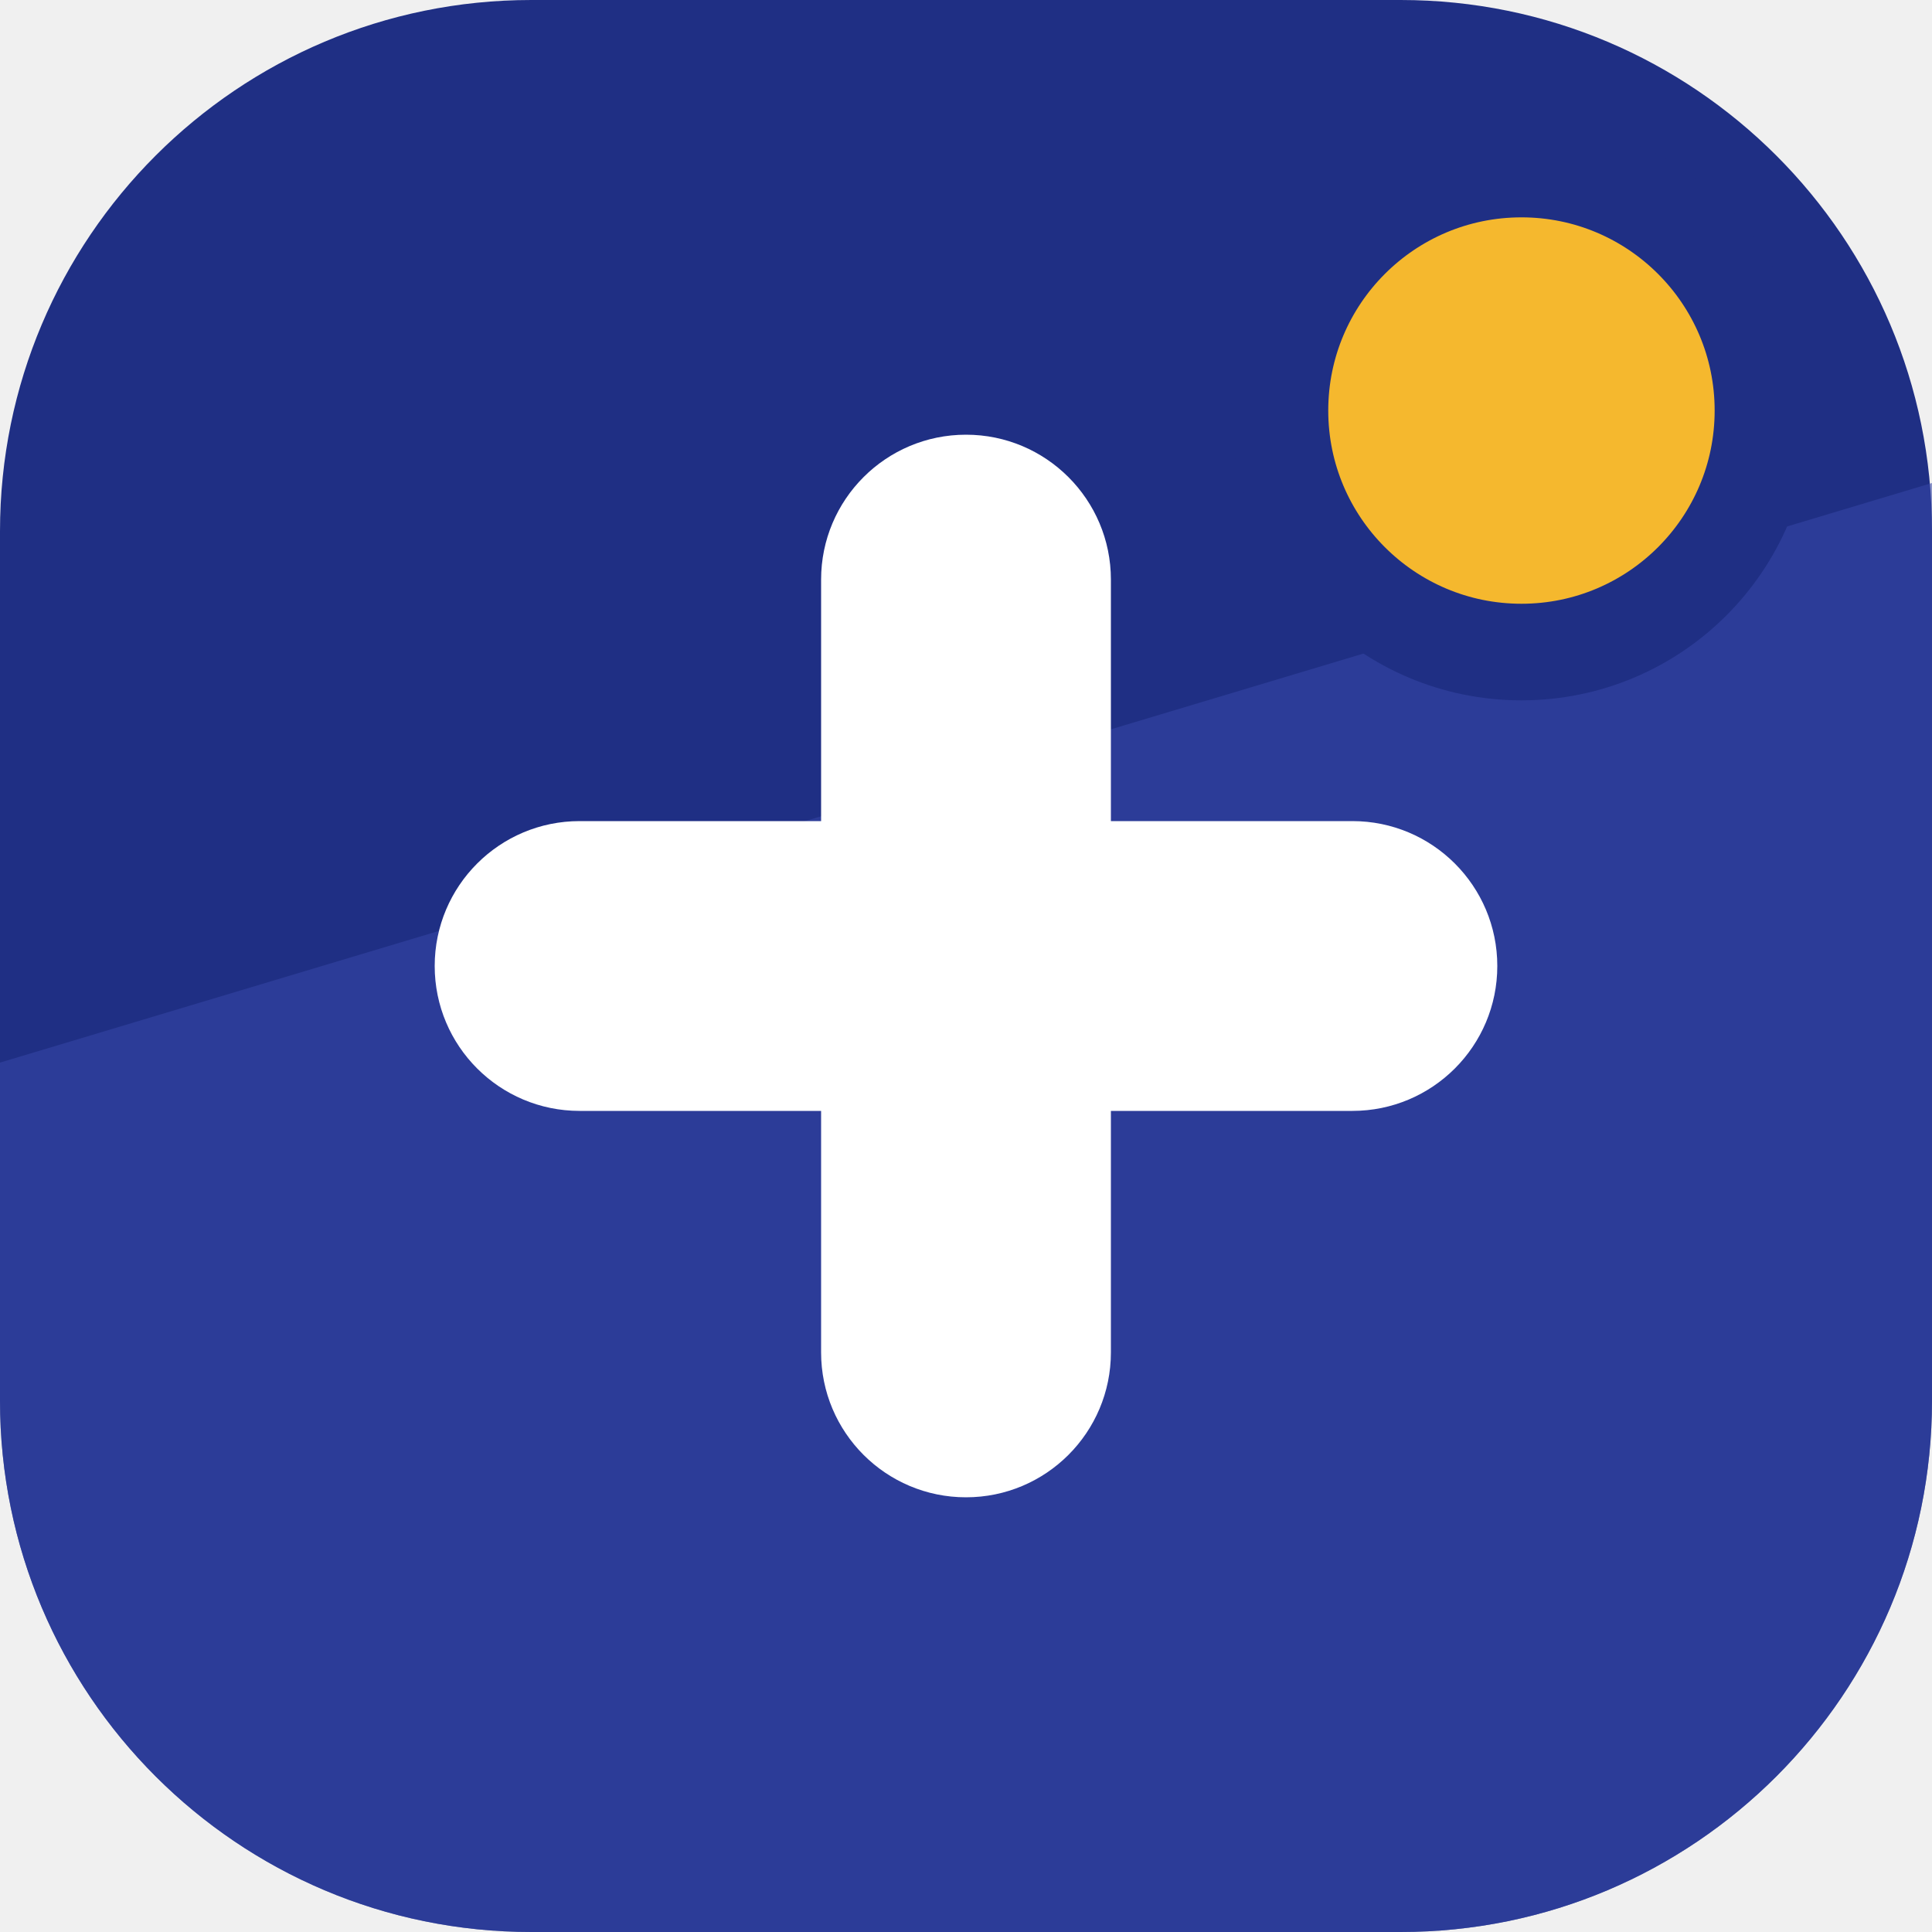
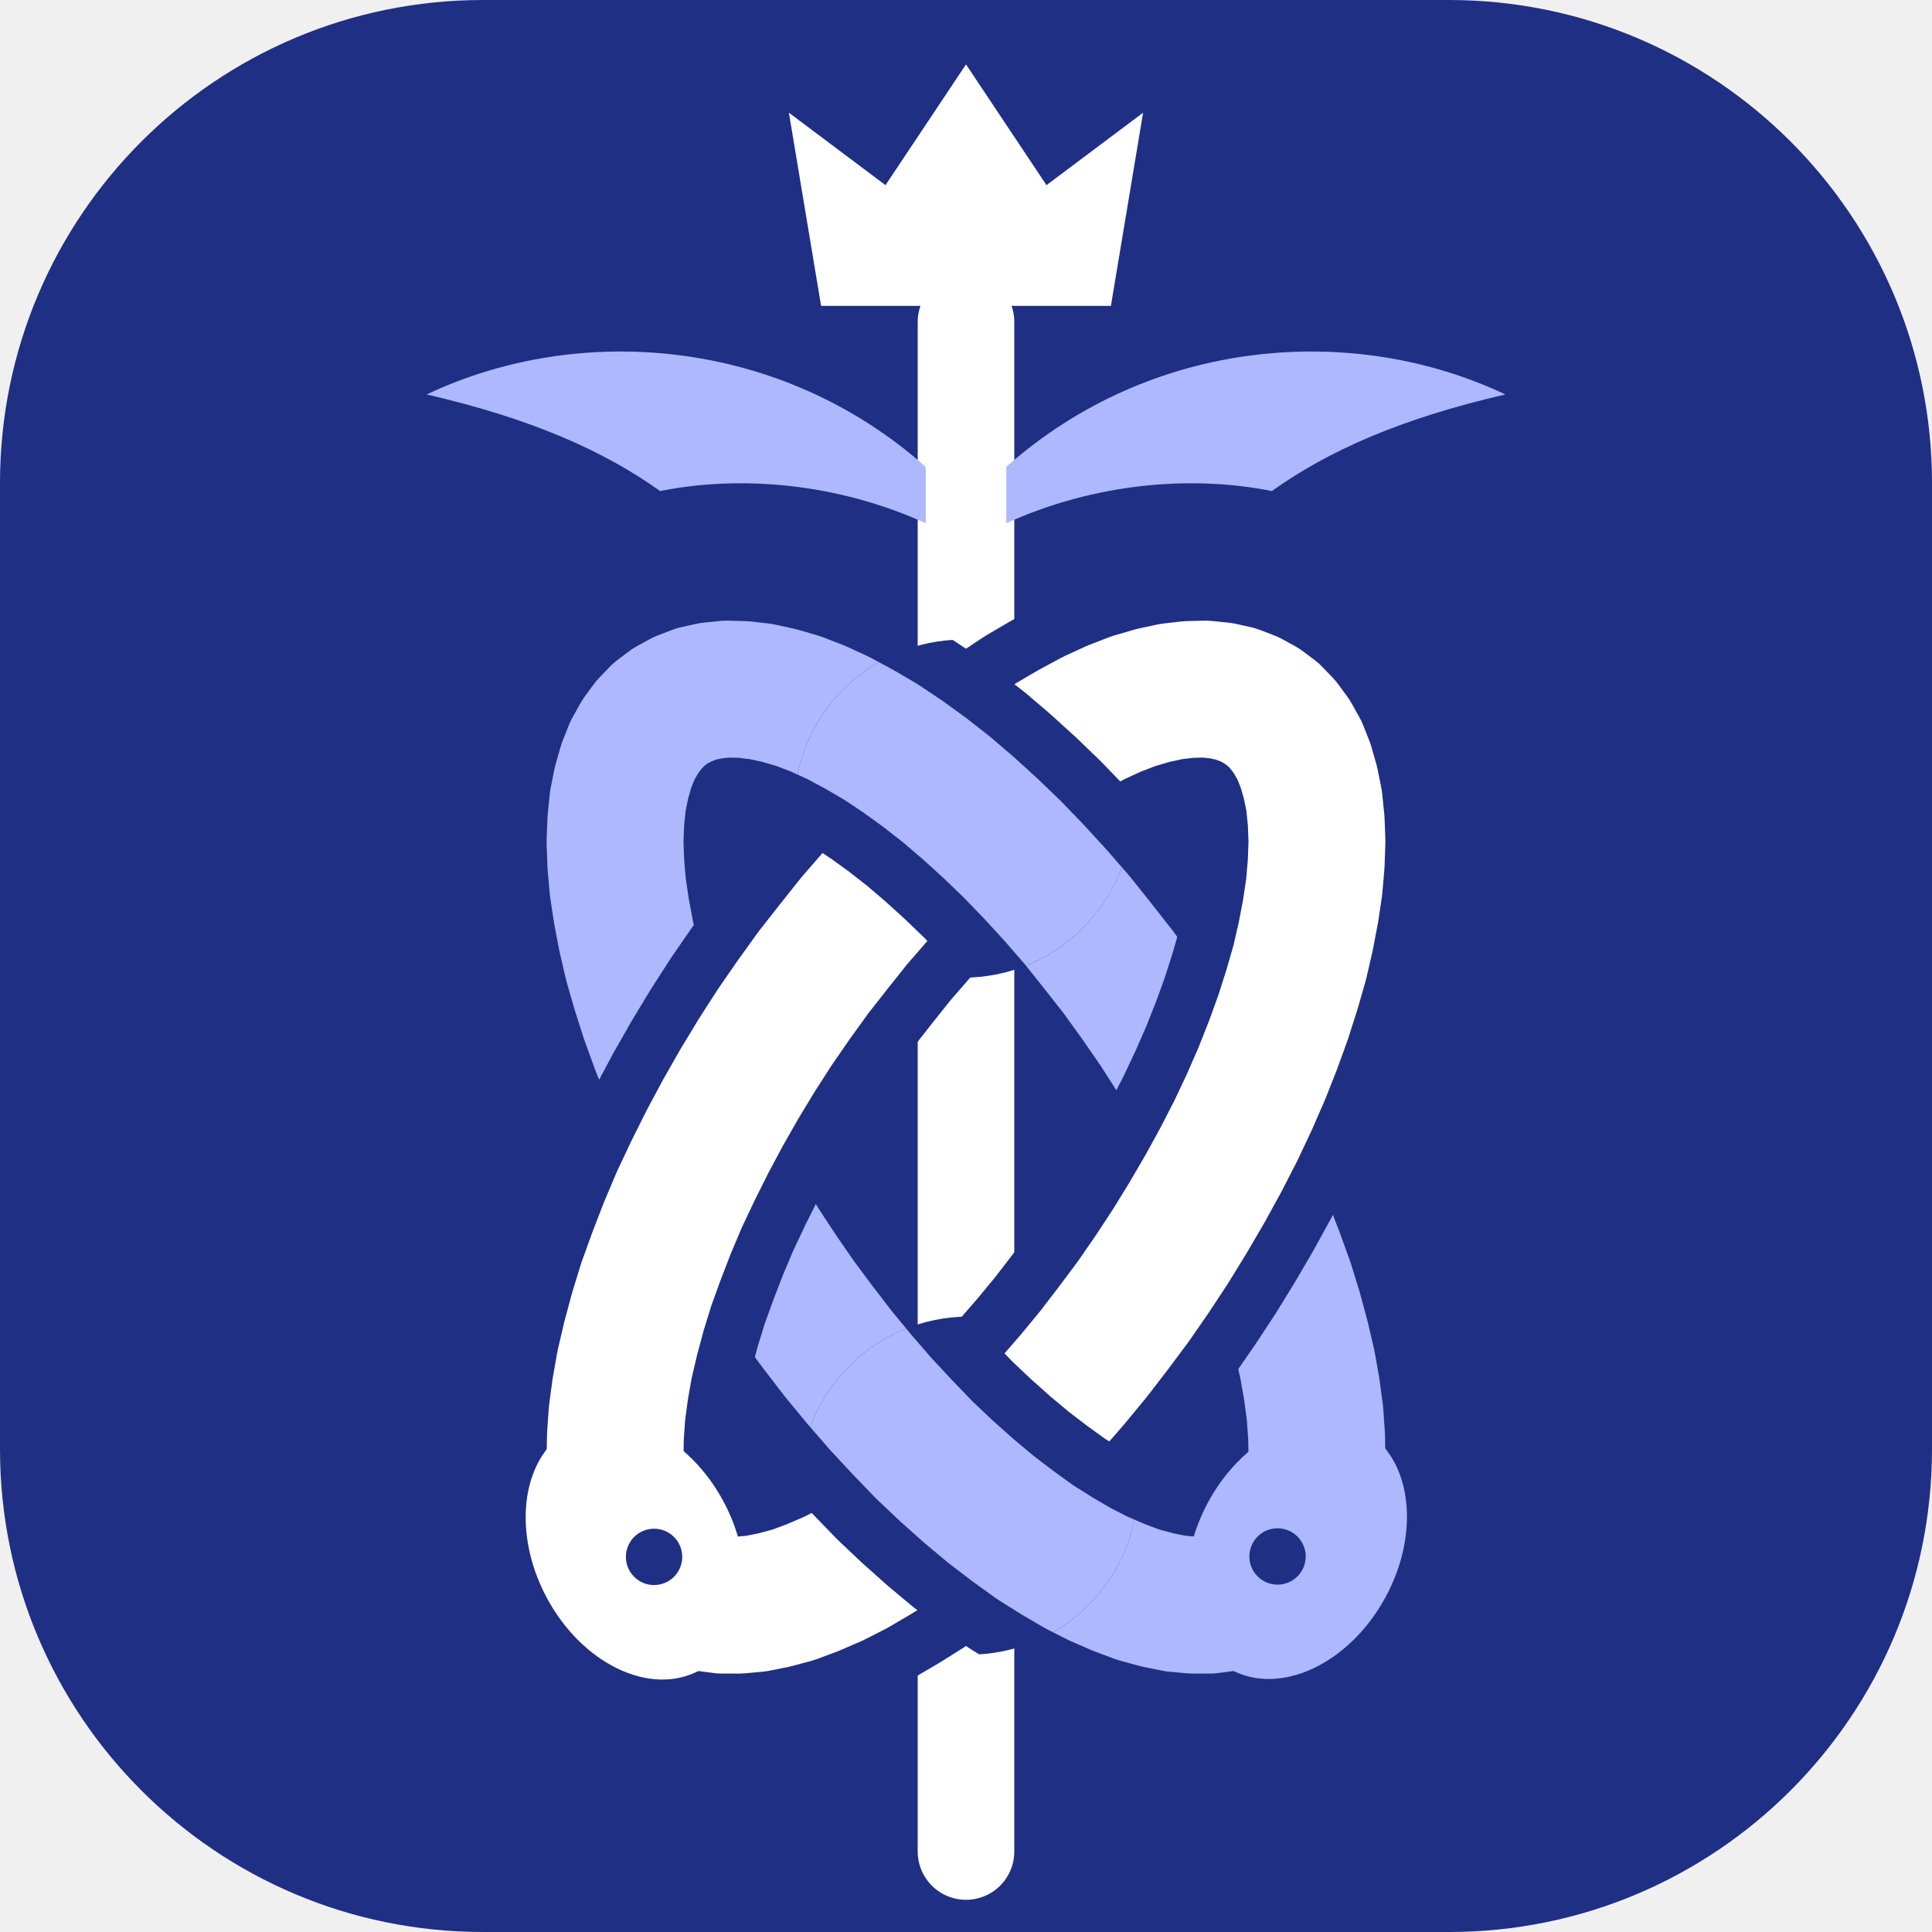
- <svg xmlns="http://www.w3.org/2000/svg" viewBox="0 0 40 40">
-   <rect width="40" height="40" rx="11" fill="#1F2F84" />
-   <path d="M0 22 L40 10 V29 a11 11 0 0 1 -11 11 H11 A11 11 0 0 1 0 29Z" fill="#3647A8" opacity=".55" />
-   <rect x="17" y="9" width="6" height="22" rx="3" fill="#fff" />
-   <rect x="9" y="17" width="22" height="6" rx="3" fill="#fff" />
-   <circle cx="31.5" cy="8.5" r="5" fill="#F5B82E" stroke="#1F2F84" stroke-width="2" />
+ <svg xmlns="http://www.w3.org/2000/svg" viewBox="0 0 48 48" fill="none" stroke-linecap="round" stroke-linejoin="round">
+   <rect width="48" height="48" rx="12" fill="#1F2F84" />
+   <path d="M24 8V46" style="stroke:#fff" stroke-width="2.4" />
+   <path d="M30.43 39.83L30.05 39.88L29.64 39.88L29.21 39.84L28.76 39.75L28.28 39.62L27.80 39.44L27.29 39.22L26.78 38.96L26.25 38.65L25.71 38.31L25.17 37.92L24.62 37.50L24.07 37.04L23.52 36.55L22.97 36.03L22.43 35.47L21.89 34.89L21.36 34.28L20.84 33.65L20.34 33.00L19.84 32.33L19.37 31.65L18.91 30.95L18.48 30.25L18.06 29.53L17.67 28.82L17.30 28.10L16.96 27.38L16.65 26.67L16.37 25.96L16.12 25.27L15.90 24.58L15.71 23.92L15.56 23.27L15.44 22.64L15.35 22.04L15.30 21.46L15.28 20.91L15.30 20.39L15.35 19.90L15.44 19.45L15.56 19.03L15.71 18.65L15.90 18.31L16.12 18.01L16.37 17.75L16.65 17.54L16.96 17.37L17.30 17.24L17.66 17.16L18.05 17.12L18.47 17.13L18.90 17.18L19.36 17.28L19.84 17.42L20.33 17.61L20.83 17.84L21.35 18.12L21.88 18.43L22.42 18.79L22.96 19.18L23.51 19.61L24.06 20.08L24.61 20.58L25.16 21.11L25.70 21.67L26.24 22.26L26.77 22.87L27.28 23.51L27.79 24.16L28.28 24.84L28.75 25.52L29.20 26.22L29.63 26.93L30.04 27.65L30.42 28.36L30.78 29.08L31.12 29.80L31.42 30.51L31.69 31.21L31.94 31.90L32.15 32.58L32.33 33.25L32.48 33.89L32.59 34.51L32.67 35.11L32.71 35.68L32.72 36.22L32.69 36.74L32.63 37.22" style="stroke:#AEB8FF" stroke-width="3.4" />
+   <ellipse cx="32.22" cy="38.50" rx="3.4" ry="2.5" transform="rotate(118.8 32.22 38.50)" style="fill:#AEB8FF" />
+   <circle cx="31.74" cy="38.67" r="0.7" style="fill:#1F2F84" />
+   <path d="M17.57 39.83L17.95 39.88L18.36 39.88L18.79 39.84L19.24 39.75L19.72 39.62L20.20 39.44L20.71 39.22L21.22 38.96L21.75 38.65L22.29 38.31L22.83 37.92L23.38 37.50L23.93 37.04L24.48 36.55L25.03 36.03L25.57 35.47L26.11 34.89L26.64 34.28L27.16 33.65L27.66 33.00L28.16 32.33L28.63 31.65L29.09 30.95L29.52 30.25L29.94 29.53L30.33 28.82L30.70 28.10L31.04 27.38L31.35 26.67L31.63 25.96L31.88 25.27L32.10 24.58L32.29 23.92L32.44 23.27L32.56 22.64L32.65 22.04L32.70 21.46L32.72 20.91L32.70 20.39L32.65 19.90L32.56 19.45L32.44 19.03L32.29 18.65L32.10 18.31L31.88 18.01L31.63 17.75L31.35 17.54L31.04 17.37L30.70 17.24L30.34 17.16L29.95 17.12L29.53 17.13L29.10 17.18L28.64 17.28L28.16 17.42L27.67 17.61L27.17 17.84L26.65 18.12L26.12 18.43L25.58 18.79L25.04 19.18L24.49 19.61L23.94 20.08L23.39 20.58L22.84 21.11L22.30 21.67L21.76 22.26L21.23 22.87L20.72 23.51L20.21 24.16L19.72 24.84L19.25 25.52L18.80 26.22L18.37 26.93L17.96 27.65L17.58 28.36L17.22 29.08L16.88 29.80L16.58 30.51L16.31 31.21L16.06 31.90L15.85 32.58L15.67 33.25L15.52 33.89L15.41 34.51L15.33 35.11L15.29 35.68L15.28 36.22L15.31 36.74L15.37 37.22" style="stroke:#1F2F84" stroke-width="6.2" />
+   <path d="M17.57 39.83L17.95 39.88L18.36 39.88L18.79 39.84L19.24 39.75L19.72 39.62L20.20 39.44L20.71 39.22L21.22 38.96L21.75 38.65L22.29 38.31L22.83 37.92L23.38 37.50L23.93 37.04L24.48 36.55L25.03 36.03L25.57 35.47L26.11 34.89L26.64 34.28L27.16 33.65L27.66 33.00L28.16 32.33L28.63 31.65L29.09 30.95L29.52 30.25L29.94 29.53L30.33 28.82L30.70 28.10L31.04 27.38L31.35 26.67L31.63 25.96L31.88 25.27L32.10 24.58L32.29 23.92L32.44 23.27L32.56 22.64L32.65 22.04L32.70 21.46L32.72 20.91L32.70 20.39L32.65 19.90L32.56 19.45L32.44 19.03L32.29 18.65L32.10 18.31L31.88 18.01L31.63 17.75L31.35 17.54L31.04 17.37L30.70 17.24L30.34 17.16L29.95 17.12L29.53 17.13L29.10 17.18L28.64 17.28L28.16 17.42L27.67 17.61L27.17 17.84L26.65 18.12L26.12 18.43L25.58 18.79L25.04 19.18L24.49 19.61L23.94 20.08L23.39 20.58L22.84 21.11L22.30 21.67L21.76 22.26L21.23 22.87L20.72 23.51L20.21 24.16L19.72 24.84L19.25 25.52L18.80 26.22L18.37 26.93L17.96 27.65L17.58 28.36L17.22 29.08L16.88 29.80L16.58 30.51L16.31 31.21L16.06 31.90L15.85 32.58L15.67 33.25L15.52 33.89L15.41 34.51L15.33 35.11L15.29 35.68L15.28 36.22L15.31 36.74L15.37 37.22" style="stroke:#fff" stroke-width="3.4" />
+   <ellipse cx="15.78" cy="38.50" rx="3.4" ry="2.5" transform="rotate(62.3 15.78 38.50)" style="fill:#fff" />
+   <circle cx="16.25" cy="38.68" r="0.7" style="fill:#1F2F84" />
+   <defs>
+     <clipPath id="w">
+       <circle cx="24.07" cy="36.91" r="4.2" />
+       <circle cx="23.93" cy="20.09" r="4.2" />
+     </clipPath>
+   </defs>
+   <g clip-path="url(#w)">
+     <path d="M30.43 39.83L30.05 39.88L29.64 39.88L29.21 39.84L28.76 39.75L28.28 39.62L27.80 39.44L27.29 39.22L26.78 38.96L26.25 38.65L25.71 38.31L25.17 37.92L24.62 37.50L24.07 37.04L23.52 36.55L22.97 36.03L22.43 35.47L21.89 34.89L21.36 34.28L20.84 33.65L20.34 33.00L19.84 32.33L19.37 31.65L18.91 30.95L18.48 30.25L18.06 29.53L17.67 28.82L17.30 28.10L16.96 27.38L16.65 26.67L16.37 25.96L16.12 25.27L15.90 24.58L15.71 23.92L15.56 23.27L15.44 22.64L15.35 22.04L15.30 21.46L15.28 20.91L15.30 20.39L15.35 19.90L15.44 19.45L15.56 19.03L15.71 18.65L15.90 18.31L16.12 18.01L16.37 17.75L16.65 17.54L16.96 17.37L17.30 17.24L17.66 17.16L18.05 17.12L18.47 17.13L18.90 17.18L19.36 17.28L19.84 17.42L20.33 17.61L20.83 17.84L21.35 18.12L21.88 18.43L22.42 18.79L22.96 19.18L23.51 19.61L24.06 20.08L24.61 20.58L25.16 21.11L25.70 21.67L26.24 22.26L26.77 22.87L27.28 23.51L27.79 24.16L28.28 24.84L28.75 25.52L29.20 26.22L29.63 26.93L30.04 27.65L30.42 28.36L30.78 29.08L31.12 29.80L31.42 30.51L31.69 31.21L31.94 31.90L32.15 32.58L32.33 33.25L32.48 33.89L32.59 34.51L32.67 35.11L32.71 35.68L32.72 36.22L32.69 36.74L32.63 37.22" style="stroke:#1F2F84" stroke-width="6.2" />
+     <path d="M30.43 39.83L30.05 39.88L29.64 39.88L29.21 39.84L28.76 39.75L28.28 39.62L27.80 39.44L27.29 39.22L26.78 38.96L26.25 38.65L25.71 38.31L25.17 37.92L24.62 37.50L24.07 37.04L23.52 36.55L22.97 36.03L22.43 35.47L21.89 34.89L21.36 34.28L20.84 33.65L20.34 33.00L19.84 32.33L19.37 31.65L18.91 30.95L18.48 30.25L18.06 29.53L17.67 28.82L17.30 28.10L16.96 27.38L16.65 26.67L16.37 25.96L16.12 25.27L15.90 24.58L15.71 23.92L15.56 23.27L15.44 22.64L15.35 22.04L15.30 21.46L15.28 20.91L15.30 20.39L15.35 19.90L15.44 19.45L15.56 19.03L15.71 18.65L15.90 18.31L16.12 18.01L16.37 17.75L16.65 17.54L16.96 17.37L17.30 17.24L17.66 17.16L18.05 17.12L18.47 17.13L18.90 17.18L19.36 17.28L19.84 17.42L20.33 17.61L20.83 17.84L21.35 18.12L21.88 18.43L22.42 18.79L22.96 19.18L23.51 19.61L24.06 20.08L24.61 20.58L25.16 21.11L25.70 21.67L26.24 22.26L26.77 22.87L27.28 23.51L27.79 24.16L28.28 24.84L28.75 25.52L29.20 26.22L29.63 26.93L30.04 27.65L30.42 28.36L30.78 29.08L31.12 29.80L31.42 30.51L31.69 31.21L31.94 31.90L32.15 32.58L32.33 33.25L32.48 33.89L32.59 34.51L32.67 35.11L32.71 35.68L32.72 36.22L32.69 36.74L32.63 37.22" style="stroke:#AEB8FF" stroke-width="3.4" />
+   </g>
+   <path d="M20.4 7.6L19.6 2.8L22 4.6L24 1.6L26 4.6L28.4 2.8L27.6 7.6Z" style="fill:#fff" />
+   <path d="M23 11.6C19.4 8.4 14.4 8 10.6 9.8C13.2 10.4 15 11.2 16.4 12.2C18.4 11.8 20.8 12 23 13ZM25 11.6C28.6 8.4 33.6 8 37.4 9.8C34.8 10.4 33 11.2 31.6 12.2C29.6 11.8 27.2 12 25 13Z" style="fill:#AEB8FF" />
</svg>
